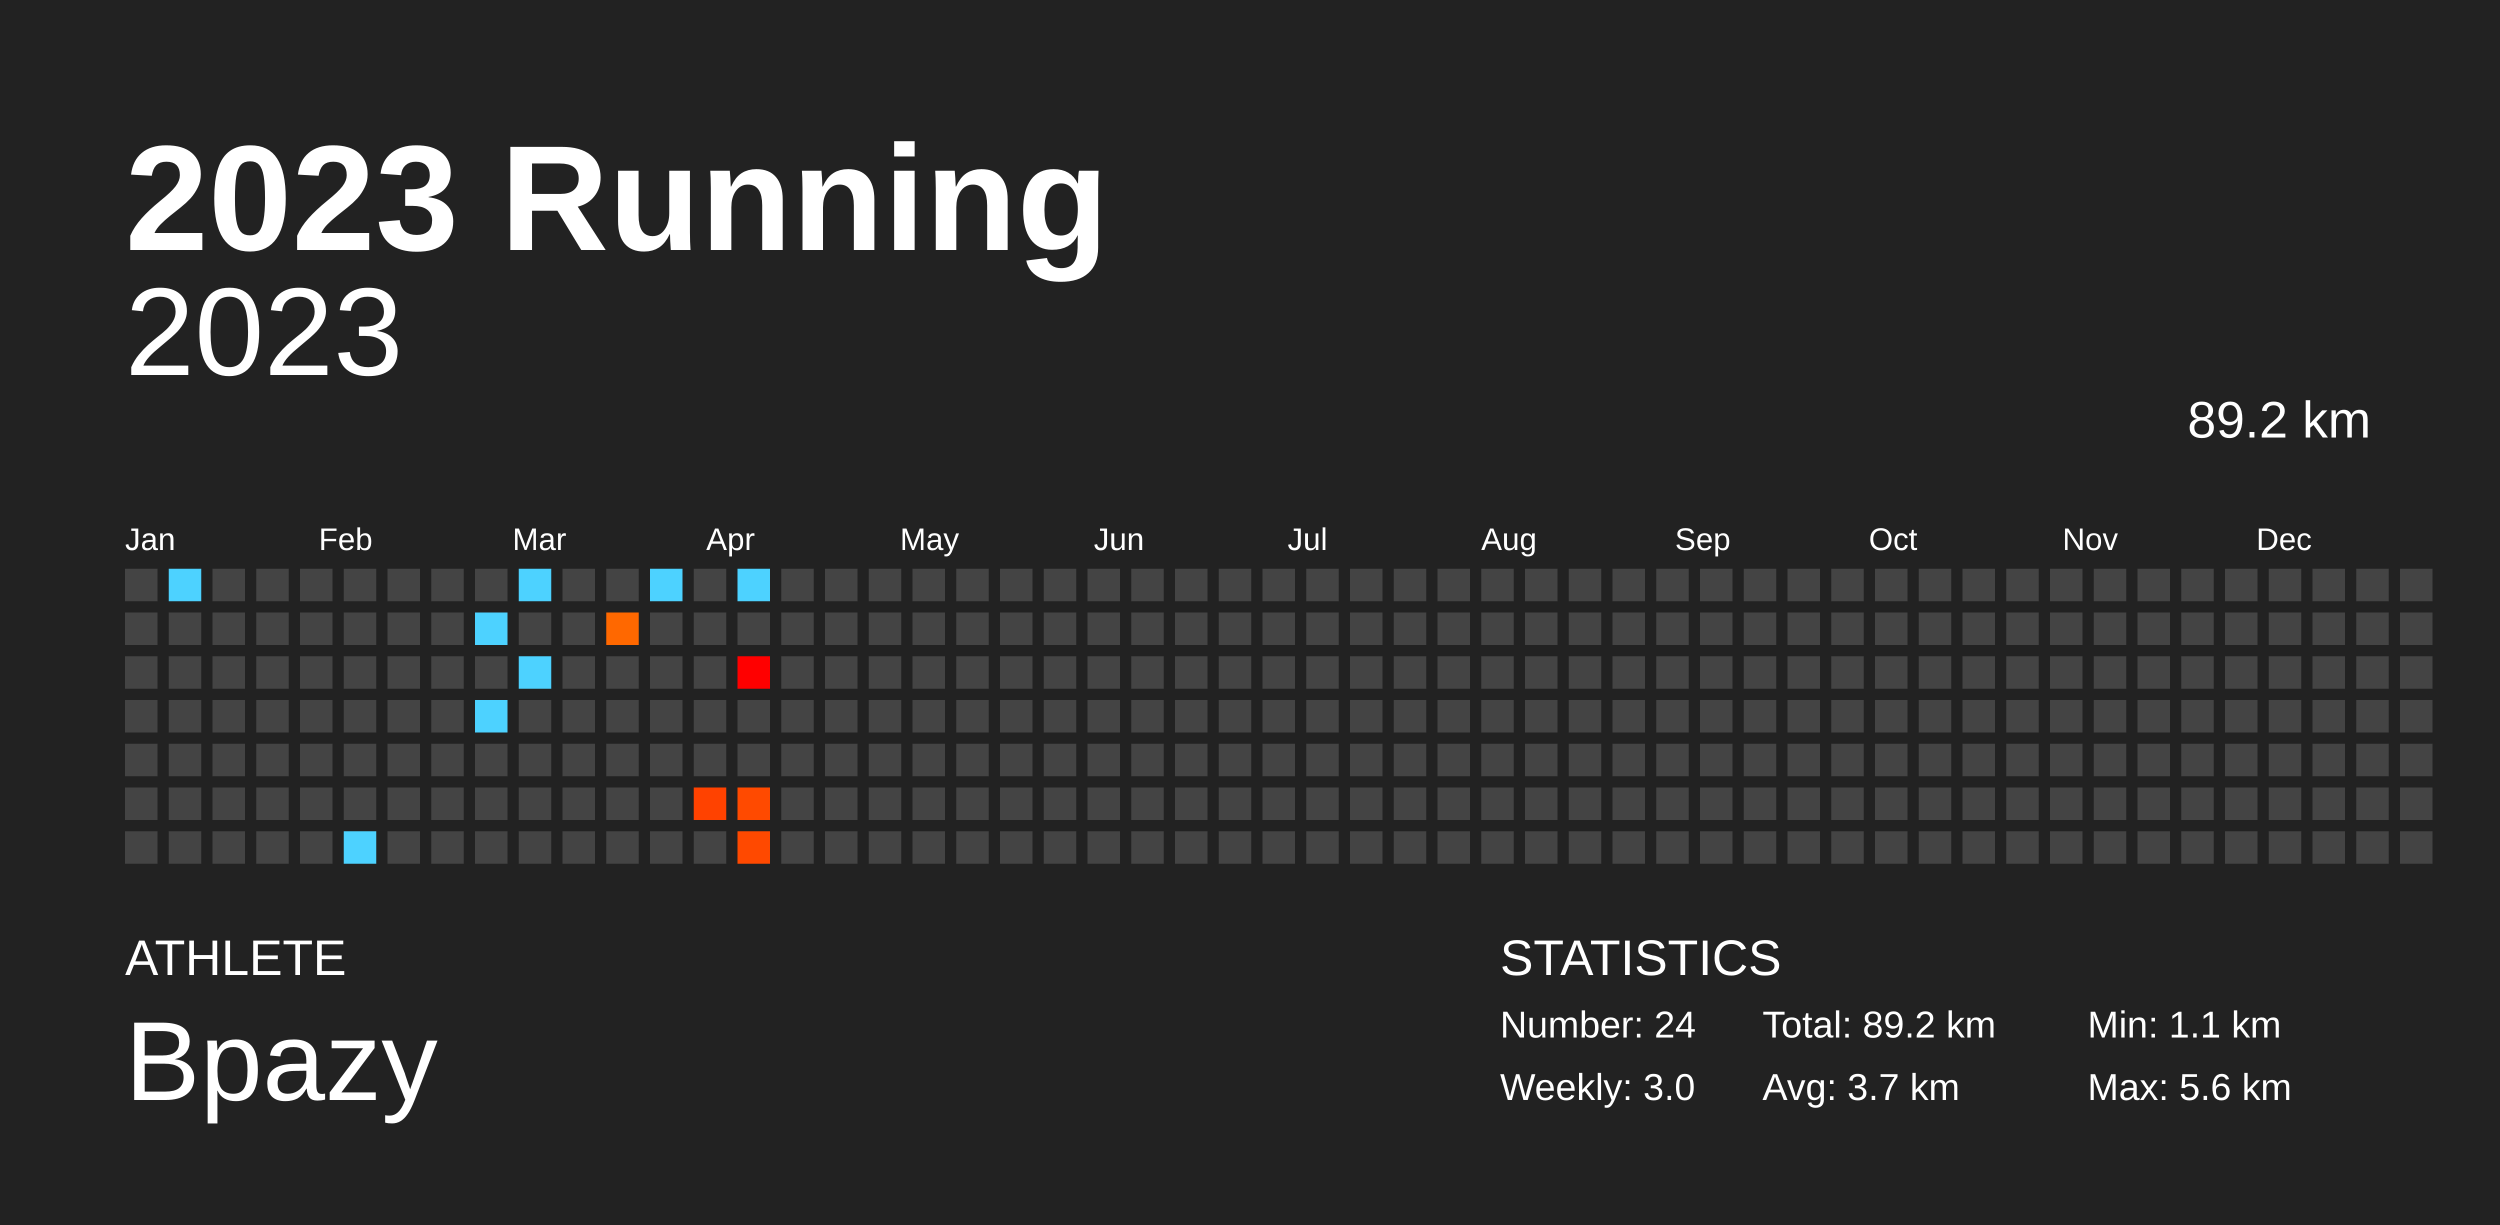
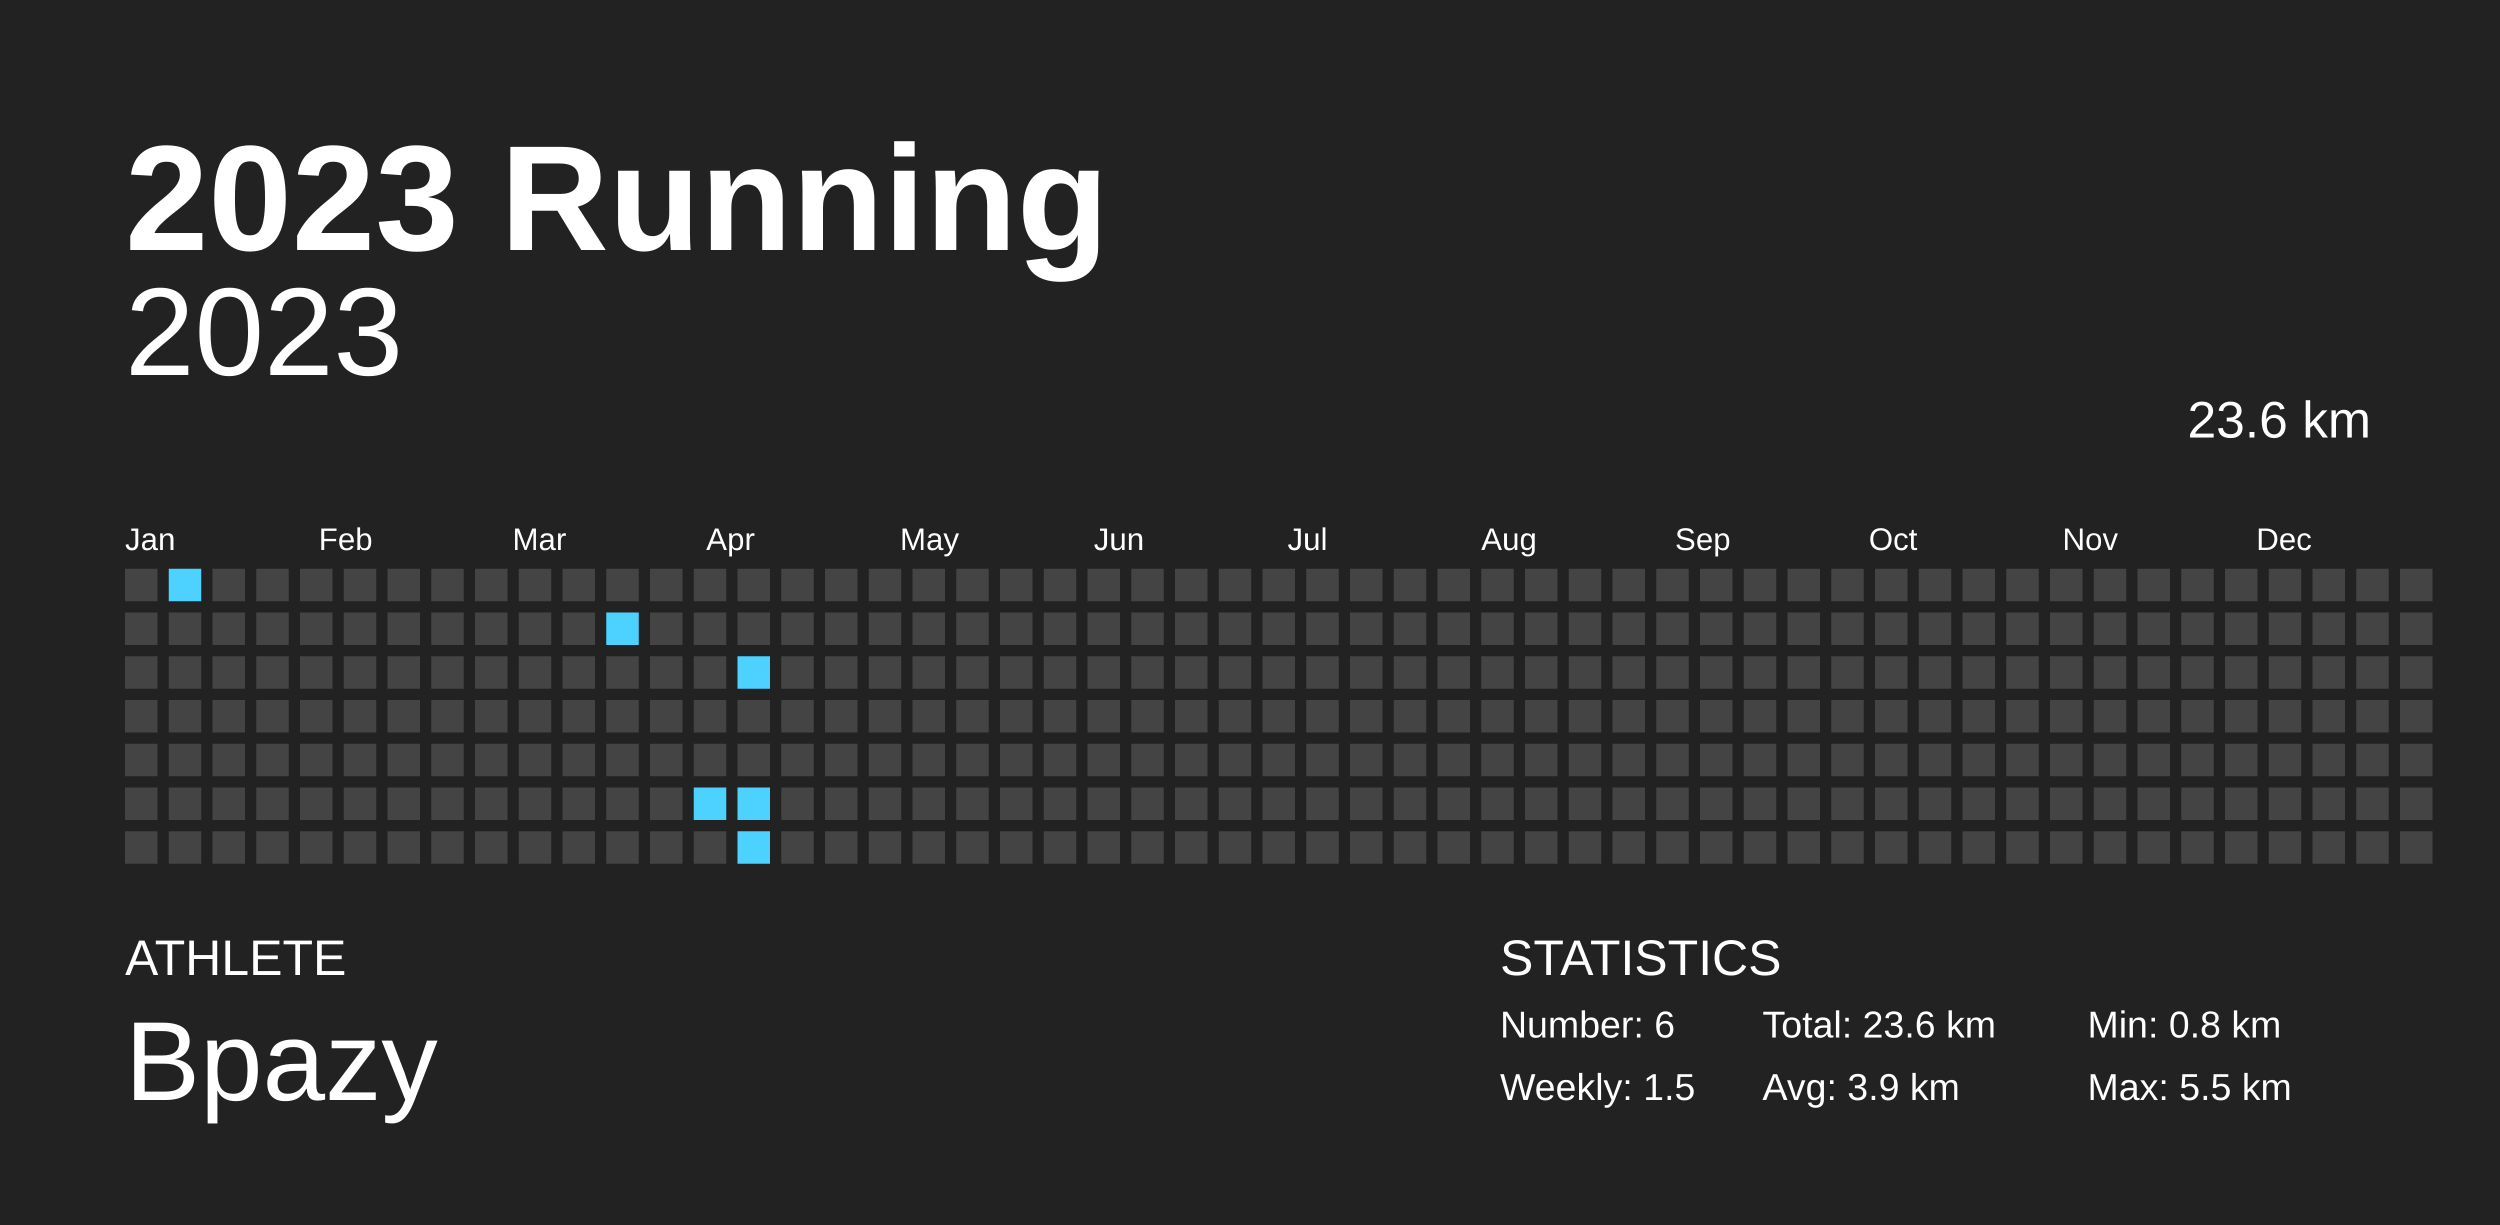
<svg xmlns="http://www.w3.org/2000/svg" baseProfile="full" height="98mm" version="1.1" viewBox="0,0,200,98" width="200mm">
  <defs />
  <rect fill="#222222" height="98" width="200" x="0" y="0" />
  <text fill="#FFFFFF" style="font-size:12px; font-family:Arial; font-weight:bold;" x="10" y="20">2023 Running</text>
  <text fill="#FFFFFF" style="font-size:4px; font-family:Arial" x="10" y="78">ATHLETE</text>
  <text fill="#FFFFFF" style="font-size:9px; font-family:Arial" x="10" y="88">Bpazy</text>
  <text fill="#FFFFFF" style="font-size:4px; font-family:Arial" x="120" y="78">STATISTICS</text>
-   <text fill="#FFFFFF" style="font-size:3px; font-family:Arial" x="120" y="83">Number: 24</text>
-   <text fill="#FFFFFF" style="font-size:3px; font-family:Arial" x="120" y="88">Weekly: 3.0</text>
-   <text fill="#FFFFFF" style="font-size:3px; font-family:Arial" x="141" y="83">Total: 89.2 km</text>
-   <text fill="#FFFFFF" style="font-size:3px; font-family:Arial" x="141" y="88">Avg: 3.7 km</text>
-   <text fill="#FFFFFF" style="font-size:3px; font-family:Arial" x="167" y="83">Min: 1.1 km</text>
-   <text fill="#FFFFFF" style="font-size:3px; font-family:Arial" x="167" y="88">Max: 5.6 km</text>
+   <text fill="#FFFFFF" style="font-size:3px; font-family:Arial" x="120" y="83">Number: 6</text>
+   <text fill="#FFFFFF" style="font-size:3px; font-family:Arial" x="120" y="88">Weekly: 1.5</text>
+   <text fill="#FFFFFF" style="font-size:3px; font-family:Arial" x="141" y="83">Total: 23.6 km</text>
+   <text fill="#FFFFFF" style="font-size:3px; font-family:Arial" x="141" y="88">Avg: 3.9 km</text>
+   <text fill="#FFFFFF" style="font-size:3px; font-family:Arial" x="167" y="83">Min: 0.8 km</text>
+   <text fill="#FFFFFF" style="font-size:3px; font-family:Arial" x="167" y="88">Max: 5.5 km</text>
  <text alignment-baseline="hanging" fill="#FFFFFF" style="font-size:10.0px; font-family:Arial;" x="10" y="30">2023</text>
-   <text alignment-baseline="hanging" fill="#FFFFFF" style="font-size:4.125px; font-family:Arial;" x="175" y="35">89.2 km</text>
+   <text alignment-baseline="hanging" fill="#FFFFFF" style="font-size:4.125px; font-family:Arial;" x="175" y="35">23.6 km</text>
  <text fill="#FFFFFF" style="font-size:2.5px; font-family:Arial" x="10.0" y="44">Jan</text>
  <text fill="#FFFFFF" style="font-size:2.5px; font-family:Arial" x="25.5" y="44">Feb</text>
  <text fill="#FFFFFF" style="font-size:2.5px; font-family:Arial" x="41.0" y="44">Mar</text>
  <text fill="#FFFFFF" style="font-size:2.5px; font-family:Arial" x="56.5" y="44">Apr</text>
  <text fill="#FFFFFF" style="font-size:2.5px; font-family:Arial" x="72.0" y="44">May</text>
  <text fill="#FFFFFF" style="font-size:2.5px; font-family:Arial" x="87.5" y="44">Jun</text>
  <text fill="#FFFFFF" style="font-size:2.5px; font-family:Arial" x="103.0" y="44">Jul</text>
  <text fill="#FFFFFF" style="font-size:2.5px; font-family:Arial" x="118.5" y="44">Aug</text>
  <text fill="#FFFFFF" style="font-size:2.5px; font-family:Arial" x="134.0" y="44">Sep</text>
  <text fill="#FFFFFF" style="font-size:2.5px; font-family:Arial" x="149.5" y="44">Oct</text>
  <text fill="#FFFFFF" style="font-size:2.5px; font-family:Arial" x="165.0" y="44">Nov</text>
  <text fill="#FFFFFF" style="font-size:2.5px; font-family:Arial" x="180.5" y="44">Dec</text>
  <rect fill="#444444" height="2.6" width="2.6" x="10.0" y="45.5" />
  <rect fill="#444444" height="2.6" width="2.6" x="10.0" y="49.0" />
  <rect fill="#444444" height="2.6" width="2.6" x="10.0" y="52.5" />
  <rect fill="#444444" height="2.6" width="2.6" x="10.0" y="56.0" />
  <rect fill="#444444" height="2.6" width="2.6" x="10.0" y="59.5" />
  <rect fill="#444444" height="2.6" width="2.6" x="10.0" y="63.0" />
  <rect fill="#444444" height="2.6" width="2.6" x="10.0" y="66.5" />
  <rect fill="#4dd2ff" height="2.6" width="2.6" x="13.5" y="45.5" />
  <rect fill="#444444" height="2.6" width="2.6" x="13.5" y="49.0" />
  <rect fill="#444444" height="2.6" width="2.6" x="13.5" y="52.5" />
  <rect fill="#444444" height="2.6" width="2.6" x="13.5" y="56.0" />
  <rect fill="#444444" height="2.6" width="2.6" x="13.5" y="59.5" />
  <rect fill="#444444" height="2.6" width="2.6" x="13.5" y="63.0" />
  <rect fill="#444444" height="2.6" width="2.6" x="13.5" y="66.5" />
  <rect fill="#444444" height="2.6" width="2.6" x="17.0" y="45.5" />
  <rect fill="#444444" height="2.6" width="2.6" x="17.0" y="49.0" />
  <rect fill="#444444" height="2.6" width="2.6" x="17.0" y="52.5" />
  <rect fill="#444444" height="2.6" width="2.6" x="17.0" y="56.0" />
  <rect fill="#444444" height="2.6" width="2.6" x="17.0" y="59.5" />
  <rect fill="#444444" height="2.6" width="2.6" x="17.0" y="63.0" />
  <rect fill="#444444" height="2.6" width="2.6" x="17.0" y="66.5" />
  <rect fill="#444444" height="2.6" width="2.6" x="20.5" y="45.5" />
  <rect fill="#444444" height="2.6" width="2.6" x="20.5" y="49.0" />
  <rect fill="#444444" height="2.6" width="2.6" x="20.5" y="52.5" />
  <rect fill="#444444" height="2.6" width="2.6" x="20.5" y="56.0" />
  <rect fill="#444444" height="2.6" width="2.6" x="20.5" y="59.5" />
  <rect fill="#444444" height="2.6" width="2.6" x="20.5" y="63.0" />
  <rect fill="#444444" height="2.6" width="2.6" x="20.5" y="66.5" />
  <rect fill="#444444" height="2.6" width="2.6" x="24.0" y="45.5" />
  <rect fill="#444444" height="2.6" width="2.6" x="24.0" y="49.0" />
  <rect fill="#444444" height="2.6" width="2.6" x="24.0" y="52.5" />
  <rect fill="#444444" height="2.6" width="2.6" x="24.0" y="56.0" />
  <rect fill="#444444" height="2.6" width="2.6" x="24.0" y="59.5" />
  <rect fill="#444444" height="2.6" width="2.6" x="24.0" y="63.0" />
  <rect fill="#444444" height="2.6" width="2.6" x="24.0" y="66.5" />
  <rect fill="#444444" height="2.6" width="2.6" x="27.5" y="45.5" />
  <rect fill="#444444" height="2.6" width="2.6" x="27.5" y="49.0" />
  <rect fill="#444444" height="2.6" width="2.6" x="27.5" y="52.5" />
  <rect fill="#444444" height="2.6" width="2.6" x="27.5" y="56.0" />
  <rect fill="#444444" height="2.6" width="2.6" x="27.5" y="59.5" />
  <rect fill="#444444" height="2.6" width="2.6" x="27.5" y="63.0" />
-   <rect fill="#4dd2ff" height="2.6" width="2.6" x="27.5" y="66.5" />
+   <rect fill="#444444" height="2.6" width="2.6" x="27.5" y="66.5" />
  <rect fill="#444444" height="2.6" width="2.6" x="31.0" y="45.5" />
  <rect fill="#444444" height="2.6" width="2.6" x="31.0" y="49.0" />
  <rect fill="#444444" height="2.6" width="2.6" x="31.0" y="52.5" />
  <rect fill="#444444" height="2.6" width="2.6" x="31.0" y="56.0" />
  <rect fill="#444444" height="2.6" width="2.6" x="31.0" y="59.5" />
  <rect fill="#444444" height="2.6" width="2.6" x="31.0" y="63.0" />
  <rect fill="#444444" height="2.6" width="2.6" x="31.0" y="66.5" />
  <rect fill="#444444" height="2.6" width="2.6" x="34.5" y="45.5" />
  <rect fill="#444444" height="2.6" width="2.6" x="34.5" y="49.0" />
  <rect fill="#444444" height="2.6" width="2.6" x="34.5" y="52.5" />
  <rect fill="#444444" height="2.6" width="2.6" x="34.5" y="56.0" />
  <rect fill="#444444" height="2.6" width="2.6" x="34.5" y="59.5" />
  <rect fill="#444444" height="2.6" width="2.6" x="34.5" y="63.0" />
  <rect fill="#444444" height="2.6" width="2.6" x="34.5" y="66.5" />
  <rect fill="#444444" height="2.6" width="2.6" x="38.0" y="45.5" />
-   <rect fill="#4dd2ff" height="2.6" width="2.6" x="38.0" y="49.0" />
+   <rect fill="#444444" height="2.6" width="2.6" x="38.0" y="49.0" />
  <rect fill="#444444" height="2.6" width="2.6" x="38.0" y="52.5" />
-   <rect fill="#4dd2ff" height="2.6" width="2.6" x="38.0" y="56.0" />
+   <rect fill="#444444" height="2.6" width="2.6" x="38.0" y="56.0" />
  <rect fill="#444444" height="2.6" width="2.6" x="38.0" y="59.5" />
  <rect fill="#444444" height="2.6" width="2.6" x="38.0" y="63.0" />
  <rect fill="#444444" height="2.6" width="2.6" x="38.0" y="66.5" />
-   <rect fill="#4dd2ff" height="2.6" width="2.6" x="41.5" y="45.5" />
+   <rect fill="#444444" height="2.6" width="2.6" x="41.5" y="45.5" />
  <rect fill="#444444" height="2.6" width="2.6" x="41.5" y="49.0" />
-   <rect fill="#4dd2ff" height="2.6" width="2.6" x="41.5" y="52.5" />
+   <rect fill="#444444" height="2.6" width="2.6" x="41.5" y="52.5" />
  <rect fill="#444444" height="2.6" width="2.6" x="41.5" y="56.0" />
  <rect fill="#444444" height="2.6" width="2.6" x="41.5" y="59.5" />
  <rect fill="#444444" height="2.6" width="2.6" x="41.5" y="63.0" />
  <rect fill="#444444" height="2.6" width="2.6" x="41.5" y="66.5" />
  <rect fill="#444444" height="2.6" width="2.6" x="45.0" y="45.5" />
  <rect fill="#444444" height="2.6" width="2.6" x="45.0" y="49.0" />
  <rect fill="#444444" height="2.6" width="2.6" x="45.0" y="52.5" />
  <rect fill="#444444" height="2.6" width="2.6" x="45.0" y="56.0" />
  <rect fill="#444444" height="2.6" width="2.6" x="45.0" y="59.5" />
  <rect fill="#444444" height="2.6" width="2.6" x="45.0" y="63.0" />
  <rect fill="#444444" height="2.6" width="2.6" x="45.0" y="66.5" />
  <rect fill="#444444" height="2.6" width="2.6" x="48.5" y="45.5" />
-   <rect fill="#ff6800" height="2.6" width="2.6" x="48.5" y="49.0" />
+   <rect fill="#4dd2ff" height="2.6" width="2.6" x="48.5" y="49.0" />
  <rect fill="#444444" height="2.6" width="2.6" x="48.5" y="52.5" />
  <rect fill="#444444" height="2.6" width="2.6" x="48.5" y="56.0" />
  <rect fill="#444444" height="2.6" width="2.6" x="48.5" y="59.5" />
  <rect fill="#444444" height="2.6" width="2.6" x="48.5" y="63.0" />
  <rect fill="#444444" height="2.6" width="2.6" x="48.5" y="66.5" />
-   <rect fill="#4dd2ff" height="2.6" width="2.6" x="52.0" y="45.5" />
+   <rect fill="#444444" height="2.6" width="2.6" x="52.0" y="45.5" />
  <rect fill="#444444" height="2.6" width="2.6" x="52.0" y="49.0" />
  <rect fill="#444444" height="2.6" width="2.6" x="52.0" y="52.5" />
  <rect fill="#444444" height="2.6" width="2.6" x="52.0" y="56.0" />
  <rect fill="#444444" height="2.6" width="2.6" x="52.0" y="59.5" />
  <rect fill="#444444" height="2.6" width="2.6" x="52.0" y="63.0" />
  <rect fill="#444444" height="2.6" width="2.6" x="52.0" y="66.5" />
  <rect fill="#444444" height="2.6" width="2.6" x="55.5" y="45.5" />
  <rect fill="#444444" height="2.6" width="2.6" x="55.5" y="49.0" />
  <rect fill="#444444" height="2.6" width="2.6" x="55.5" y="52.5" />
  <rect fill="#444444" height="2.6" width="2.6" x="55.5" y="56.0" />
  <rect fill="#444444" height="2.6" width="2.6" x="55.5" y="59.5" />
-   <rect fill="#ff4200" height="2.6" width="2.6" x="55.5" y="63.0" />
+   <rect fill="#4dd2ff" height="2.6" width="2.6" x="55.5" y="63.0" />
  <rect fill="#444444" height="2.6" width="2.6" x="55.5" y="66.5" />
-   <rect fill="#4dd2ff" height="2.6" width="2.6" x="59.0" y="45.5" />
+   <rect fill="#444444" height="2.6" width="2.6" x="59.0" y="45.5" />
  <rect fill="#444444" height="2.6" width="2.6" x="59.0" y="49.0" />
-   <rect fill="#ff0000" height="2.6" width="2.6" x="59.0" y="52.5" />
+   <rect fill="#4dd2ff" height="2.6" width="2.6" x="59.0" y="52.5" />
  <rect fill="#444444" height="2.6" width="2.6" x="59.0" y="56.0" />
  <rect fill="#444444" height="2.6" width="2.6" x="59.0" y="59.5" />
-   <rect fill="#ff4a00" height="2.6" width="2.6" x="59.0" y="63.0" />
-   <rect fill="#ff4900" height="2.6" width="2.6" x="59.0" y="66.5" />
+   <rect fill="#4dd2ff" height="2.6" width="2.6" x="59.0" y="63.0" />
+   <rect fill="#4dd2ff" height="2.6" width="2.6" x="59.0" y="66.5" />
  <rect fill="#444444" height="2.6" width="2.6" x="62.5" y="45.5" />
  <rect fill="#444444" height="2.6" width="2.6" x="62.5" y="49.0" />
  <rect fill="#444444" height="2.6" width="2.6" x="62.5" y="52.5" />
  <rect fill="#444444" height="2.6" width="2.6" x="62.5" y="56.0" />
  <rect fill="#444444" height="2.6" width="2.6" x="62.5" y="59.5" />
  <rect fill="#444444" height="2.6" width="2.6" x="62.5" y="63.0" />
  <rect fill="#444444" height="2.6" width="2.6" x="62.5" y="66.5" />
  <rect fill="#444444" height="2.6" width="2.6" x="66.0" y="45.5" />
  <rect fill="#444444" height="2.6" width="2.6" x="66.0" y="49.0" />
  <rect fill="#444444" height="2.6" width="2.6" x="66.0" y="52.5" />
  <rect fill="#444444" height="2.6" width="2.6" x="66.0" y="56.0" />
  <rect fill="#444444" height="2.6" width="2.6" x="66.0" y="59.5" />
  <rect fill="#444444" height="2.6" width="2.6" x="66.0" y="63.0" />
  <rect fill="#444444" height="2.6" width="2.6" x="66.0" y="66.5" />
  <rect fill="#444444" height="2.6" width="2.6" x="69.5" y="45.5" />
  <rect fill="#444444" height="2.6" width="2.6" x="69.5" y="49.0" />
  <rect fill="#444444" height="2.6" width="2.6" x="69.5" y="52.5" />
  <rect fill="#444444" height="2.6" width="2.6" x="69.5" y="56.0" />
  <rect fill="#444444" height="2.6" width="2.6" x="69.5" y="59.5" />
  <rect fill="#444444" height="2.6" width="2.6" x="69.5" y="63.0" />
  <rect fill="#444444" height="2.6" width="2.6" x="69.5" y="66.5" />
  <rect fill="#444444" height="2.6" width="2.6" x="73.0" y="45.5" />
  <rect fill="#444444" height="2.6" width="2.6" x="73.0" y="49.0" />
  <rect fill="#444444" height="2.6" width="2.6" x="73.0" y="52.5" />
  <rect fill="#444444" height="2.6" width="2.6" x="73.0" y="56.0" />
  <rect fill="#444444" height="2.6" width="2.6" x="73.0" y="59.5" />
  <rect fill="#444444" height="2.6" width="2.6" x="73.0" y="63.0" />
  <rect fill="#444444" height="2.6" width="2.6" x="73.0" y="66.5" />
  <rect fill="#444444" height="2.6" width="2.6" x="76.5" y="45.5" />
  <rect fill="#444444" height="2.6" width="2.6" x="76.5" y="49.0" />
  <rect fill="#444444" height="2.6" width="2.6" x="76.5" y="52.5" />
  <rect fill="#444444" height="2.6" width="2.6" x="76.5" y="56.0" />
  <rect fill="#444444" height="2.6" width="2.6" x="76.5" y="59.5" />
  <rect fill="#444444" height="2.6" width="2.6" x="76.5" y="63.0" />
  <rect fill="#444444" height="2.6" width="2.6" x="76.5" y="66.5" />
  <rect fill="#444444" height="2.6" width="2.6" x="80.0" y="45.5" />
  <rect fill="#444444" height="2.6" width="2.6" x="80.0" y="49.0" />
  <rect fill="#444444" height="2.6" width="2.6" x="80.0" y="52.5" />
  <rect fill="#444444" height="2.6" width="2.6" x="80.0" y="56.0" />
  <rect fill="#444444" height="2.6" width="2.6" x="80.0" y="59.5" />
  <rect fill="#444444" height="2.6" width="2.6" x="80.0" y="63.0" />
  <rect fill="#444444" height="2.6" width="2.6" x="80.0" y="66.5" />
  <rect fill="#444444" height="2.6" width="2.6" x="83.5" y="45.5" />
  <rect fill="#444444" height="2.6" width="2.6" x="83.5" y="49.0" />
  <rect fill="#444444" height="2.6" width="2.6" x="83.5" y="52.5" />
  <rect fill="#444444" height="2.6" width="2.6" x="83.5" y="56.0" />
  <rect fill="#444444" height="2.6" width="2.6" x="83.5" y="59.5" />
  <rect fill="#444444" height="2.6" width="2.6" x="83.5" y="63.0" />
  <rect fill="#444444" height="2.6" width="2.6" x="83.5" y="66.5" />
  <rect fill="#444444" height="2.6" width="2.6" x="87.0" y="45.5" />
  <rect fill="#444444" height="2.6" width="2.6" x="87.0" y="49.0" />
  <rect fill="#444444" height="2.6" width="2.6" x="87.0" y="52.5" />
  <rect fill="#444444" height="2.6" width="2.6" x="87.0" y="56.0" />
  <rect fill="#444444" height="2.6" width="2.6" x="87.0" y="59.5" />
  <rect fill="#444444" height="2.6" width="2.6" x="87.0" y="63.0" />
  <rect fill="#444444" height="2.6" width="2.6" x="87.0" y="66.5" />
  <rect fill="#444444" height="2.6" width="2.6" x="90.5" y="45.5" />
  <rect fill="#444444" height="2.6" width="2.6" x="90.5" y="49.0" />
  <rect fill="#444444" height="2.6" width="2.6" x="90.5" y="52.5" />
  <rect fill="#444444" height="2.6" width="2.6" x="90.5" y="56.0" />
  <rect fill="#444444" height="2.6" width="2.6" x="90.5" y="59.5" />
  <rect fill="#444444" height="2.6" width="2.6" x="90.5" y="63.0" />
  <rect fill="#444444" height="2.6" width="2.6" x="90.5" y="66.5" />
  <rect fill="#444444" height="2.6" width="2.6" x="94.0" y="45.5" />
  <rect fill="#444444" height="2.6" width="2.6" x="94.0" y="49.0" />
  <rect fill="#444444" height="2.6" width="2.6" x="94.0" y="52.5" />
  <rect fill="#444444" height="2.6" width="2.6" x="94.0" y="56.0" />
  <rect fill="#444444" height="2.6" width="2.6" x="94.0" y="59.5" />
  <rect fill="#444444" height="2.6" width="2.6" x="94.0" y="63.0" />
  <rect fill="#444444" height="2.6" width="2.6" x="94.0" y="66.5" />
  <rect fill="#444444" height="2.6" width="2.6" x="97.5" y="45.5" />
  <rect fill="#444444" height="2.6" width="2.6" x="97.5" y="49.0" />
  <rect fill="#444444" height="2.6" width="2.6" x="97.5" y="52.5" />
  <rect fill="#444444" height="2.6" width="2.6" x="97.5" y="56.0" />
  <rect fill="#444444" height="2.6" width="2.6" x="97.5" y="59.5" />
  <rect fill="#444444" height="2.6" width="2.6" x="97.5" y="63.0" />
  <rect fill="#444444" height="2.6" width="2.6" x="97.5" y="66.5" />
  <rect fill="#444444" height="2.6" width="2.6" x="101.0" y="45.5" />
  <rect fill="#444444" height="2.6" width="2.6" x="101.0" y="49.0" />
  <rect fill="#444444" height="2.6" width="2.6" x="101.0" y="52.5" />
  <rect fill="#444444" height="2.6" width="2.6" x="101.0" y="56.0" />
  <rect fill="#444444" height="2.6" width="2.6" x="101.0" y="59.5" />
  <rect fill="#444444" height="2.6" width="2.6" x="101.0" y="63.0" />
  <rect fill="#444444" height="2.6" width="2.6" x="101.0" y="66.5" />
  <rect fill="#444444" height="2.6" width="2.6" x="104.5" y="45.5" />
  <rect fill="#444444" height="2.6" width="2.6" x="104.5" y="49.0" />
  <rect fill="#444444" height="2.6" width="2.6" x="104.5" y="52.5" />
  <rect fill="#444444" height="2.6" width="2.6" x="104.5" y="56.0" />
  <rect fill="#444444" height="2.6" width="2.6" x="104.5" y="59.5" />
  <rect fill="#444444" height="2.6" width="2.6" x="104.5" y="63.0" />
  <rect fill="#444444" height="2.6" width="2.6" x="104.5" y="66.5" />
  <rect fill="#444444" height="2.6" width="2.6" x="108.0" y="45.5" />
  <rect fill="#444444" height="2.6" width="2.6" x="108.0" y="49.0" />
  <rect fill="#444444" height="2.6" width="2.6" x="108.0" y="52.5" />
  <rect fill="#444444" height="2.6" width="2.6" x="108.0" y="56.0" />
  <rect fill="#444444" height="2.6" width="2.6" x="108.0" y="59.5" />
  <rect fill="#444444" height="2.6" width="2.6" x="108.0" y="63.0" />
  <rect fill="#444444" height="2.6" width="2.6" x="108.0" y="66.5" />
  <rect fill="#444444" height="2.6" width="2.6" x="111.5" y="45.5" />
  <rect fill="#444444" height="2.6" width="2.6" x="111.5" y="49.0" />
  <rect fill="#444444" height="2.6" width="2.6" x="111.5" y="52.5" />
  <rect fill="#444444" height="2.6" width="2.6" x="111.5" y="56.0" />
  <rect fill="#444444" height="2.6" width="2.6" x="111.5" y="59.5" />
  <rect fill="#444444" height="2.6" width="2.6" x="111.5" y="63.0" />
  <rect fill="#444444" height="2.6" width="2.6" x="111.5" y="66.5" />
  <rect fill="#444444" height="2.6" width="2.6" x="115.0" y="45.5" />
  <rect fill="#444444" height="2.6" width="2.6" x="115.0" y="49.0" />
  <rect fill="#444444" height="2.6" width="2.6" x="115.0" y="52.5" />
  <rect fill="#444444" height="2.6" width="2.6" x="115.0" y="56.0" />
  <rect fill="#444444" height="2.6" width="2.6" x="115.0" y="59.5" />
  <rect fill="#444444" height="2.6" width="2.6" x="115.0" y="63.0" />
  <rect fill="#444444" height="2.6" width="2.6" x="115.0" y="66.5" />
  <rect fill="#444444" height="2.6" width="2.6" x="118.5" y="45.5" />
  <rect fill="#444444" height="2.6" width="2.6" x="118.5" y="49.0" />
  <rect fill="#444444" height="2.6" width="2.6" x="118.5" y="52.5" />
  <rect fill="#444444" height="2.6" width="2.6" x="118.5" y="56.0" />
  <rect fill="#444444" height="2.6" width="2.6" x="118.5" y="59.5" />
  <rect fill="#444444" height="2.6" width="2.6" x="118.5" y="63.0" />
  <rect fill="#444444" height="2.6" width="2.6" x="118.5" y="66.5" />
  <rect fill="#444444" height="2.6" width="2.6" x="122.0" y="45.5" />
  <rect fill="#444444" height="2.6" width="2.6" x="122.0" y="49.0" />
  <rect fill="#444444" height="2.6" width="2.6" x="122.0" y="52.5" />
  <rect fill="#444444" height="2.6" width="2.6" x="122.0" y="56.0" />
  <rect fill="#444444" height="2.6" width="2.6" x="122.0" y="59.5" />
  <rect fill="#444444" height="2.6" width="2.6" x="122.0" y="63.0" />
  <rect fill="#444444" height="2.6" width="2.6" x="122.0" y="66.5" />
  <rect fill="#444444" height="2.6" width="2.6" x="125.5" y="45.5" />
  <rect fill="#444444" height="2.6" width="2.6" x="125.5" y="49.0" />
  <rect fill="#444444" height="2.6" width="2.6" x="125.5" y="52.5" />
  <rect fill="#444444" height="2.6" width="2.6" x="125.5" y="56.0" />
  <rect fill="#444444" height="2.6" width="2.6" x="125.5" y="59.5" />
  <rect fill="#444444" height="2.6" width="2.6" x="125.5" y="63.0" />
  <rect fill="#444444" height="2.6" width="2.6" x="125.5" y="66.5" />
  <rect fill="#444444" height="2.6" width="2.6" x="129.0" y="45.5" />
  <rect fill="#444444" height="2.6" width="2.6" x="129.0" y="49.0" />
  <rect fill="#444444" height="2.6" width="2.6" x="129.0" y="52.5" />
  <rect fill="#444444" height="2.6" width="2.6" x="129.0" y="56.0" />
  <rect fill="#444444" height="2.6" width="2.6" x="129.0" y="59.5" />
  <rect fill="#444444" height="2.6" width="2.6" x="129.0" y="63.0" />
  <rect fill="#444444" height="2.6" width="2.6" x="129.0" y="66.5" />
  <rect fill="#444444" height="2.6" width="2.6" x="132.5" y="45.5" />
  <rect fill="#444444" height="2.6" width="2.6" x="132.5" y="49.0" />
  <rect fill="#444444" height="2.6" width="2.6" x="132.5" y="52.5" />
  <rect fill="#444444" height="2.6" width="2.6" x="132.5" y="56.0" />
  <rect fill="#444444" height="2.6" width="2.6" x="132.5" y="59.5" />
  <rect fill="#444444" height="2.6" width="2.6" x="132.5" y="63.0" />
  <rect fill="#444444" height="2.6" width="2.6" x="132.5" y="66.5" />
  <rect fill="#444444" height="2.6" width="2.6" x="136.0" y="45.5" />
  <rect fill="#444444" height="2.6" width="2.6" x="136.0" y="49.0" />
  <rect fill="#444444" height="2.6" width="2.6" x="136.0" y="52.5" />
  <rect fill="#444444" height="2.6" width="2.6" x="136.0" y="56.0" />
  <rect fill="#444444" height="2.6" width="2.6" x="136.0" y="59.5" />
  <rect fill="#444444" height="2.6" width="2.6" x="136.0" y="63.0" />
  <rect fill="#444444" height="2.6" width="2.6" x="136.0" y="66.5" />
  <rect fill="#444444" height="2.6" width="2.6" x="139.5" y="45.5" />
  <rect fill="#444444" height="2.6" width="2.6" x="139.5" y="49.0" />
  <rect fill="#444444" height="2.6" width="2.6" x="139.5" y="52.5" />
  <rect fill="#444444" height="2.6" width="2.6" x="139.5" y="56.0" />
  <rect fill="#444444" height="2.6" width="2.6" x="139.5" y="59.5" />
  <rect fill="#444444" height="2.6" width="2.6" x="139.5" y="63.0" />
  <rect fill="#444444" height="2.6" width="2.6" x="139.5" y="66.5" />
  <rect fill="#444444" height="2.6" width="2.6" x="143.0" y="45.5" />
  <rect fill="#444444" height="2.6" width="2.6" x="143.0" y="49.0" />
  <rect fill="#444444" height="2.6" width="2.6" x="143.0" y="52.5" />
  <rect fill="#444444" height="2.6" width="2.6" x="143.0" y="56.0" />
  <rect fill="#444444" height="2.6" width="2.6" x="143.0" y="59.5" />
  <rect fill="#444444" height="2.6" width="2.6" x="143.0" y="63.0" />
  <rect fill="#444444" height="2.6" width="2.6" x="143.0" y="66.5" />
  <rect fill="#444444" height="2.6" width="2.6" x="146.5" y="45.5" />
  <rect fill="#444444" height="2.6" width="2.6" x="146.5" y="49.0" />
  <rect fill="#444444" height="2.6" width="2.6" x="146.5" y="52.5" />
  <rect fill="#444444" height="2.6" width="2.6" x="146.5" y="56.0" />
  <rect fill="#444444" height="2.6" width="2.6" x="146.5" y="59.5" />
  <rect fill="#444444" height="2.6" width="2.6" x="146.5" y="63.0" />
  <rect fill="#444444" height="2.6" width="2.6" x="146.5" y="66.5" />
  <rect fill="#444444" height="2.6" width="2.6" x="150.0" y="45.5" />
  <rect fill="#444444" height="2.6" width="2.6" x="150.0" y="49.0" />
  <rect fill="#444444" height="2.6" width="2.6" x="150.0" y="52.5" />
  <rect fill="#444444" height="2.6" width="2.6" x="150.0" y="56.0" />
  <rect fill="#444444" height="2.6" width="2.6" x="150.0" y="59.5" />
  <rect fill="#444444" height="2.6" width="2.6" x="150.0" y="63.0" />
  <rect fill="#444444" height="2.6" width="2.6" x="150.0" y="66.5" />
  <rect fill="#444444" height="2.6" width="2.6" x="153.5" y="45.5" />
  <rect fill="#444444" height="2.6" width="2.6" x="153.5" y="49.0" />
  <rect fill="#444444" height="2.6" width="2.6" x="153.5" y="52.5" />
  <rect fill="#444444" height="2.6" width="2.6" x="153.5" y="56.0" />
  <rect fill="#444444" height="2.6" width="2.6" x="153.5" y="59.5" />
  <rect fill="#444444" height="2.6" width="2.6" x="153.5" y="63.0" />
  <rect fill="#444444" height="2.6" width="2.6" x="153.5" y="66.5" />
  <rect fill="#444444" height="2.6" width="2.6" x="157.0" y="45.5" />
  <rect fill="#444444" height="2.6" width="2.6" x="157.0" y="49.0" />
  <rect fill="#444444" height="2.6" width="2.6" x="157.0" y="52.5" />
  <rect fill="#444444" height="2.6" width="2.6" x="157.0" y="56.0" />
  <rect fill="#444444" height="2.6" width="2.6" x="157.0" y="59.5" />
  <rect fill="#444444" height="2.6" width="2.6" x="157.0" y="63.0" />
  <rect fill="#444444" height="2.6" width="2.6" x="157.0" y="66.5" />
  <rect fill="#444444" height="2.6" width="2.6" x="160.5" y="45.5" />
  <rect fill="#444444" height="2.6" width="2.6" x="160.5" y="49.0" />
  <rect fill="#444444" height="2.6" width="2.6" x="160.5" y="52.5" />
  <rect fill="#444444" height="2.6" width="2.6" x="160.5" y="56.0" />
  <rect fill="#444444" height="2.6" width="2.6" x="160.5" y="59.5" />
  <rect fill="#444444" height="2.6" width="2.6" x="160.5" y="63.0" />
  <rect fill="#444444" height="2.6" width="2.6" x="160.5" y="66.5" />
  <rect fill="#444444" height="2.6" width="2.6" x="164.0" y="45.5" />
  <rect fill="#444444" height="2.6" width="2.6" x="164.0" y="49.0" />
  <rect fill="#444444" height="2.6" width="2.6" x="164.0" y="52.5" />
  <rect fill="#444444" height="2.6" width="2.6" x="164.0" y="56.0" />
  <rect fill="#444444" height="2.6" width="2.6" x="164.0" y="59.5" />
  <rect fill="#444444" height="2.6" width="2.6" x="164.0" y="63.0" />
  <rect fill="#444444" height="2.6" width="2.6" x="164.0" y="66.5" />
  <rect fill="#444444" height="2.6" width="2.6" x="167.5" y="45.5" />
  <rect fill="#444444" height="2.6" width="2.6" x="167.5" y="49.0" />
  <rect fill="#444444" height="2.6" width="2.6" x="167.5" y="52.5" />
  <rect fill="#444444" height="2.6" width="2.6" x="167.5" y="56.0" />
  <rect fill="#444444" height="2.6" width="2.6" x="167.5" y="59.5" />
  <rect fill="#444444" height="2.6" width="2.6" x="167.5" y="63.0" />
  <rect fill="#444444" height="2.6" width="2.6" x="167.5" y="66.5" />
  <rect fill="#444444" height="2.6" width="2.6" x="171.0" y="45.5" />
  <rect fill="#444444" height="2.6" width="2.6" x="171.0" y="49.0" />
  <rect fill="#444444" height="2.6" width="2.6" x="171.0" y="52.5" />
  <rect fill="#444444" height="2.6" width="2.6" x="171.0" y="56.0" />
  <rect fill="#444444" height="2.6" width="2.6" x="171.0" y="59.5" />
  <rect fill="#444444" height="2.6" width="2.6" x="171.0" y="63.0" />
  <rect fill="#444444" height="2.6" width="2.6" x="171.0" y="66.5" />
  <rect fill="#444444" height="2.6" width="2.6" x="174.5" y="45.5" />
  <rect fill="#444444" height="2.6" width="2.6" x="174.5" y="49.0" />
  <rect fill="#444444" height="2.6" width="2.6" x="174.5" y="52.5" />
  <rect fill="#444444" height="2.6" width="2.6" x="174.5" y="56.0" />
  <rect fill="#444444" height="2.6" width="2.6" x="174.5" y="59.5" />
  <rect fill="#444444" height="2.6" width="2.6" x="174.5" y="63.0" />
  <rect fill="#444444" height="2.6" width="2.6" x="174.5" y="66.5" />
  <rect fill="#444444" height="2.6" width="2.6" x="178.0" y="45.5" />
  <rect fill="#444444" height="2.6" width="2.6" x="178.0" y="49.0" />
  <rect fill="#444444" height="2.6" width="2.6" x="178.0" y="52.5" />
  <rect fill="#444444" height="2.6" width="2.6" x="178.0" y="56.0" />
  <rect fill="#444444" height="2.6" width="2.6" x="178.0" y="59.5" />
  <rect fill="#444444" height="2.6" width="2.6" x="178.0" y="63.0" />
  <rect fill="#444444" height="2.6" width="2.6" x="178.0" y="66.5" />
  <rect fill="#444444" height="2.6" width="2.6" x="181.5" y="45.5" />
  <rect fill="#444444" height="2.6" width="2.6" x="181.5" y="49.0" />
  <rect fill="#444444" height="2.6" width="2.6" x="181.5" y="52.5" />
  <rect fill="#444444" height="2.6" width="2.6" x="181.5" y="56.0" />
  <rect fill="#444444" height="2.6" width="2.6" x="181.5" y="59.5" />
  <rect fill="#444444" height="2.6" width="2.6" x="181.5" y="63.0" />
  <rect fill="#444444" height="2.6" width="2.6" x="181.5" y="66.5" />
  <rect fill="#444444" height="2.6" width="2.6" x="185.0" y="45.5" />
  <rect fill="#444444" height="2.6" width="2.6" x="185.0" y="49.0" />
  <rect fill="#444444" height="2.6" width="2.6" x="185.0" y="52.5" />
  <rect fill="#444444" height="2.6" width="2.6" x="185.0" y="56.0" />
  <rect fill="#444444" height="2.6" width="2.6" x="185.0" y="59.5" />
  <rect fill="#444444" height="2.6" width="2.6" x="185.0" y="63.0" />
  <rect fill="#444444" height="2.6" width="2.6" x="185.0" y="66.5" />
  <rect fill="#444444" height="2.6" width="2.6" x="188.5" y="45.5" />
  <rect fill="#444444" height="2.6" width="2.6" x="188.5" y="49.0" />
  <rect fill="#444444" height="2.6" width="2.6" x="188.5" y="52.5" />
  <rect fill="#444444" height="2.6" width="2.6" x="188.5" y="56.0" />
  <rect fill="#444444" height="2.6" width="2.6" x="188.5" y="59.5" />
  <rect fill="#444444" height="2.6" width="2.6" x="188.5" y="63.0" />
  <rect fill="#444444" height="2.6" width="2.6" x="188.5" y="66.5" />
  <rect fill="#444444" height="2.6" width="2.6" x="192.0" y="45.5" />
  <rect fill="#444444" height="2.6" width="2.6" x="192.0" y="49.0" />
  <rect fill="#444444" height="2.6" width="2.6" x="192.0" y="52.5" />
  <rect fill="#444444" height="2.6" width="2.6" x="192.0" y="56.0" />
  <rect fill="#444444" height="2.6" width="2.6" x="192.0" y="59.5" />
  <rect fill="#444444" height="2.6" width="2.6" x="192.0" y="63.0" />
  <rect fill="#444444" height="2.6" width="2.6" x="192.0" y="66.5" />
</svg>
